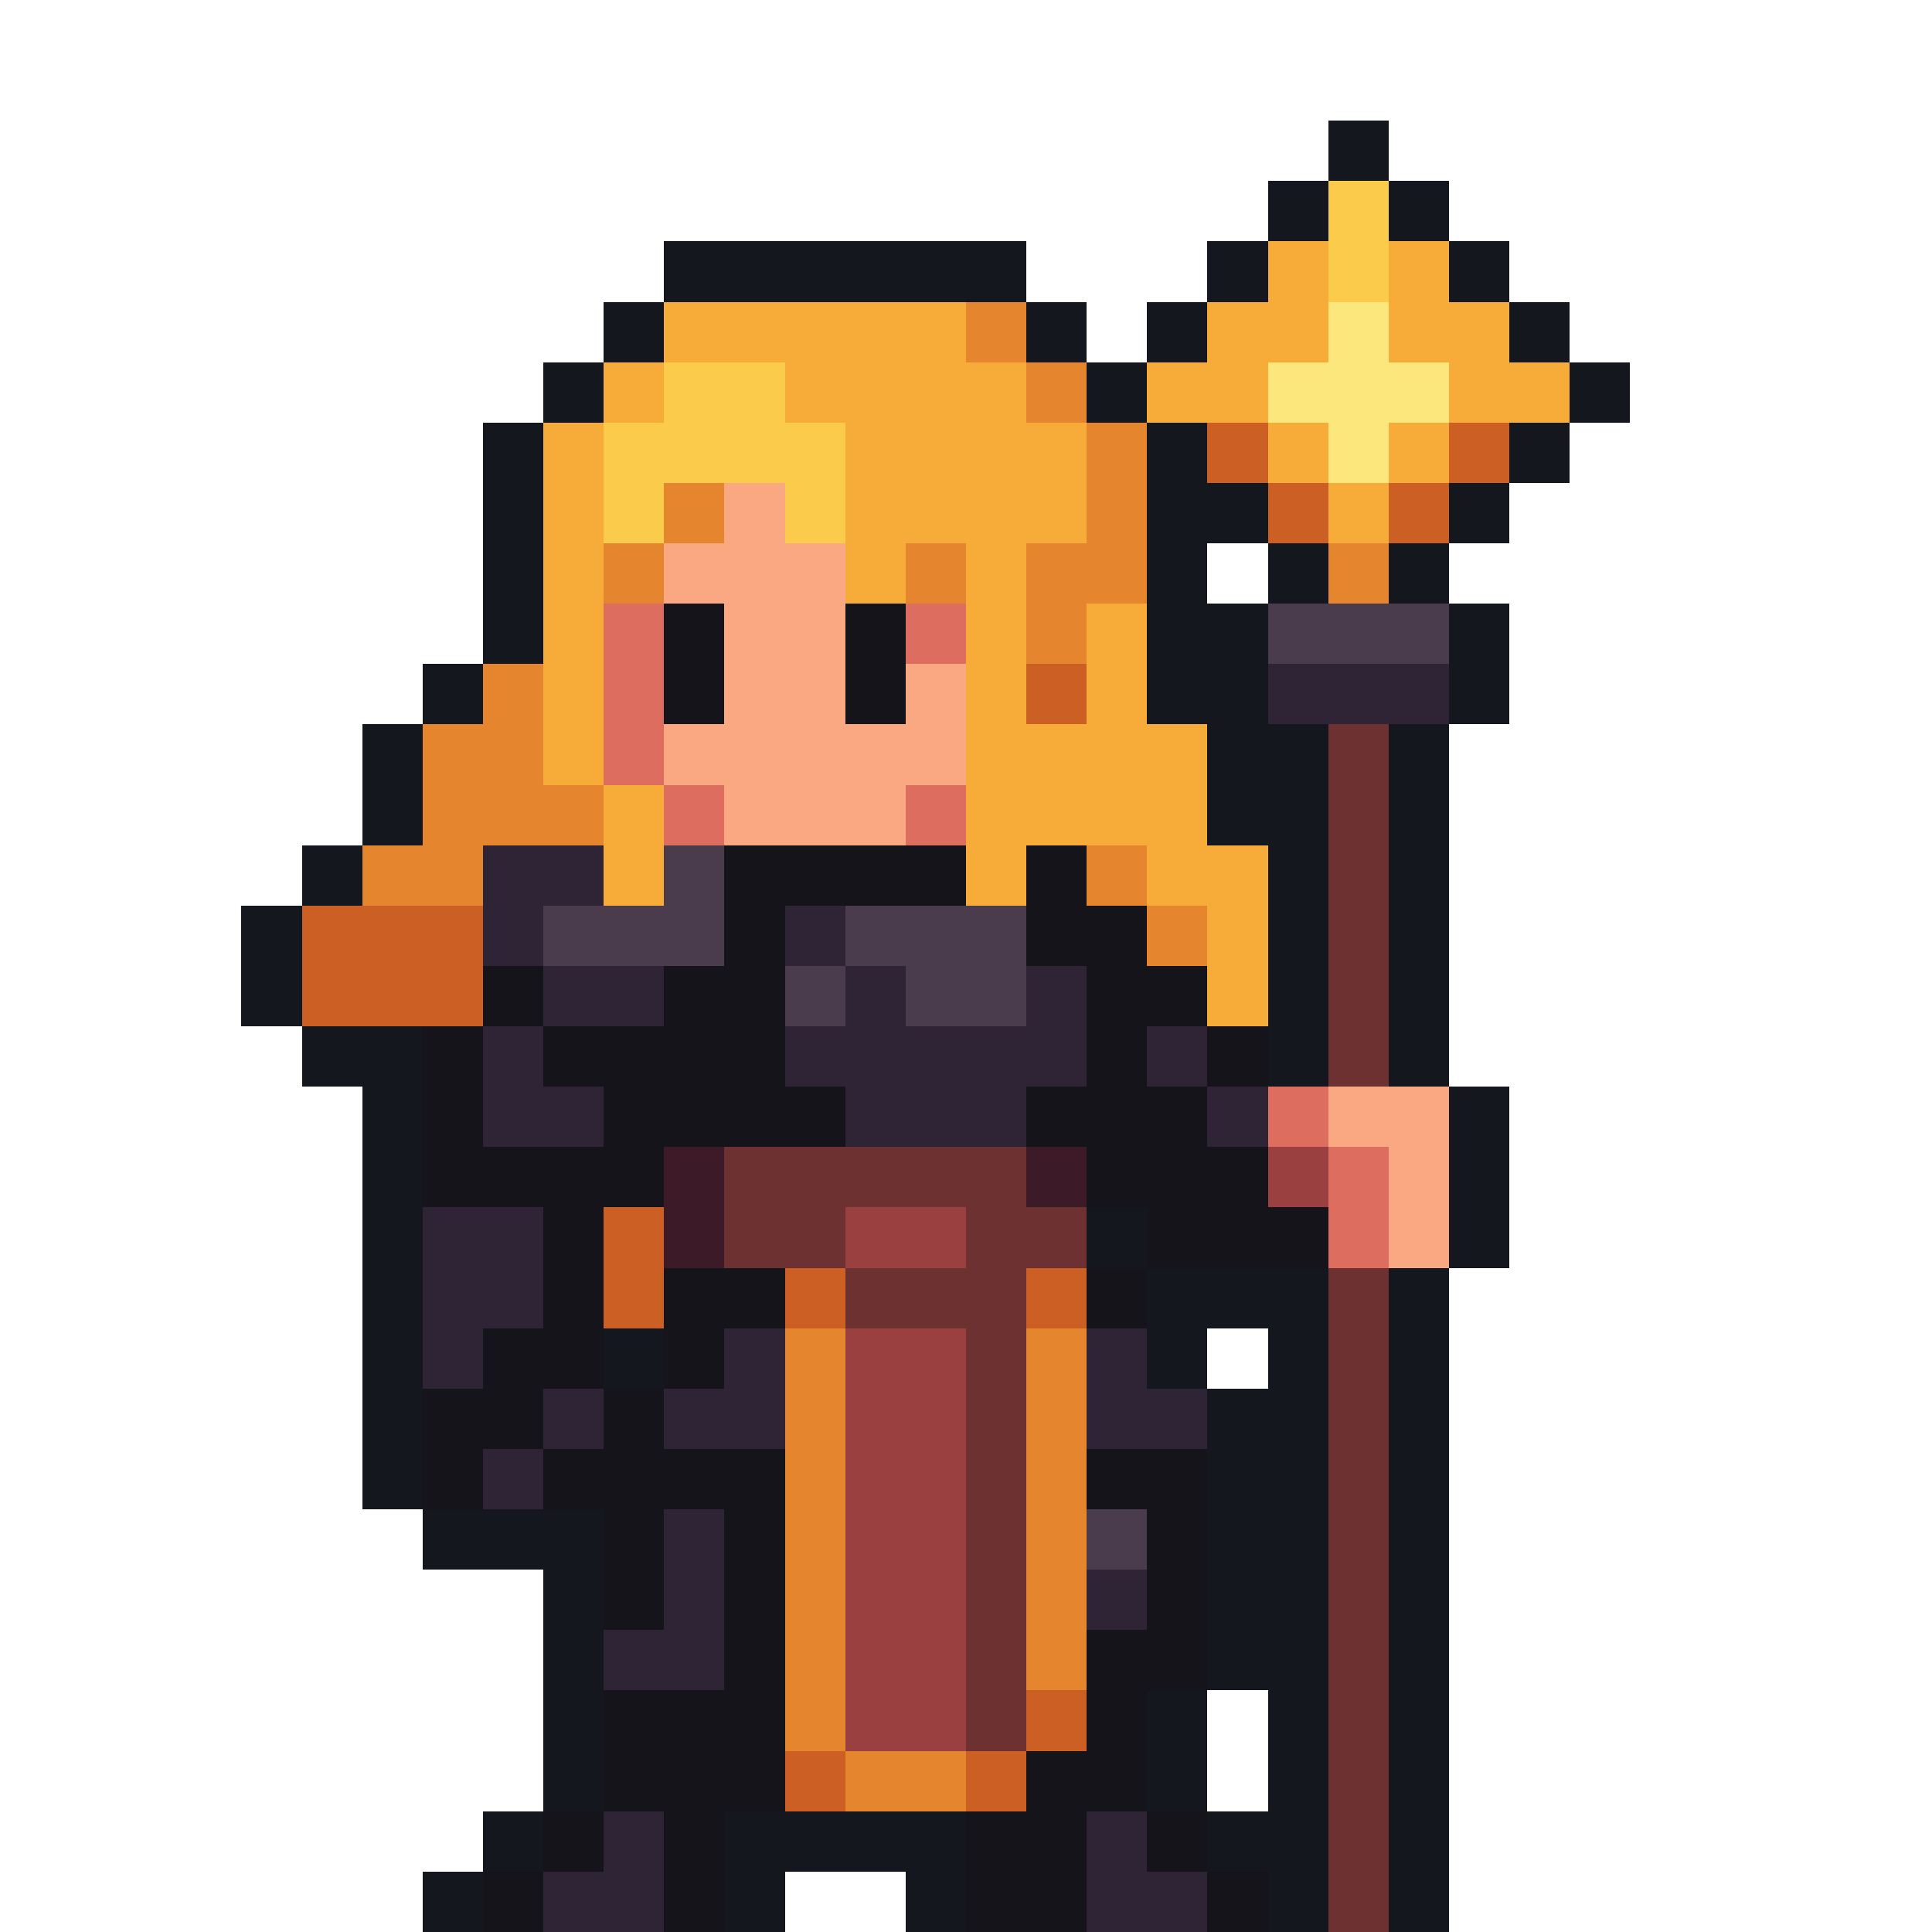
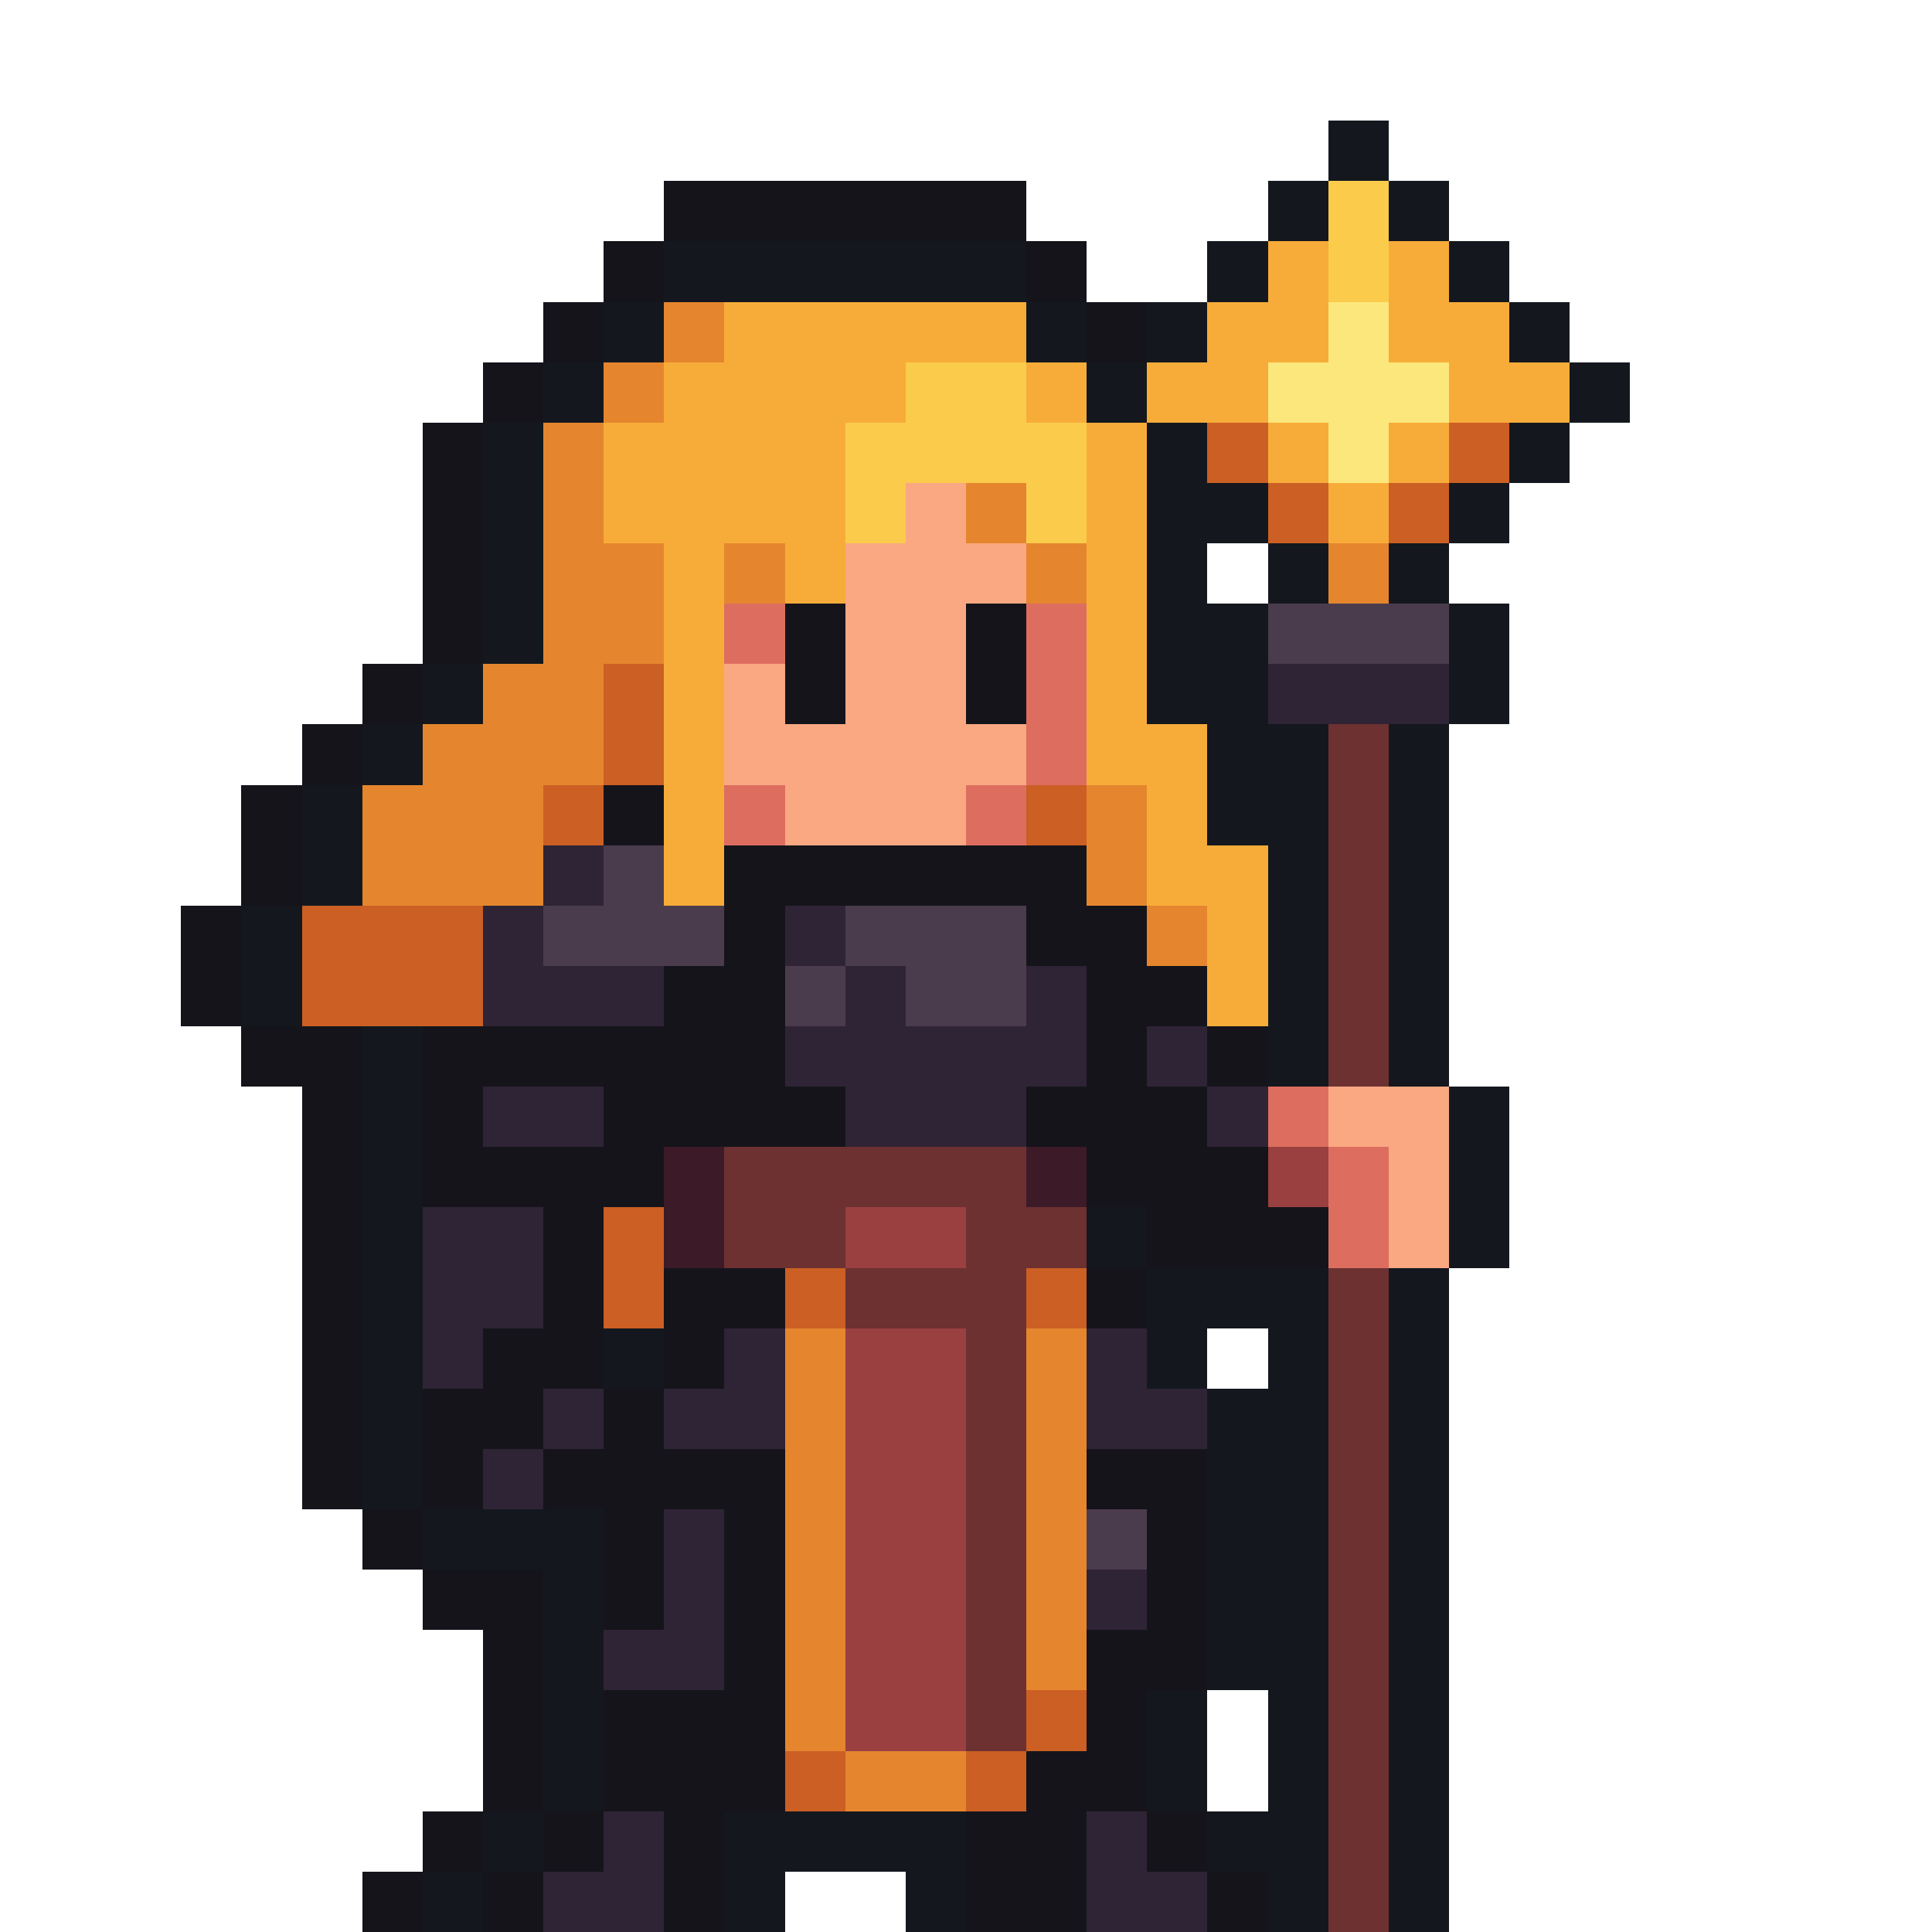
<svg xmlns="http://www.w3.org/2000/svg" version="1.1" width="32" height="32" shape-rendering="crispEdges">
  <rect x="22" y="2" width="1" height="1" fill="#14181E" />
+   <rect x="11" y="3" width="6" height="1" fill="#15141B" />
  <rect x="21" y="3" width="1" height="1" fill="#14181E" />
  <rect x="22" y="3" width="1" height="2" fill="#FBCC4C" />
  <rect x="23" y="3" width="1" height="1" fill="#14181E" />
+   <rect x="10" y="4" width="1" height="1" fill="#15141B" />
  <rect x="11" y="4" width="6" height="1" fill="#14181E" />
+   <rect x="17" y="4" width="1" height="1" fill="#15141B" />
  <rect x="20" y="4" width="1" height="1" fill="#14181E" />
  <rect x="21" y="4" width="1" height="2" fill="#F7AC39" />
  <rect x="23" y="4" width="1" height="2" fill="#F7AC39" />
  <rect x="24" y="4" width="1" height="1" fill="#14181E" />
+   <rect x="9" y="5" width="1" height="1" fill="#15141B" />
  <rect x="10" y="5" width="1" height="1" fill="#14181E" />
-   <rect x="11" y="5" width="5" height="1" fill="#F7AC39" />
-   <rect x="16" y="5" width="1" height="1" fill="#E5862E" />
+   <rect x="11" y="5" width="1" height="1" fill="#E5862E" />
+   <rect x="12" y="5" width="5" height="1" fill="#F7AC39" />
  <rect x="17" y="5" width="1" height="1" fill="#14181E" />
+   <rect x="18" y="5" width="1" height="1" fill="#15141B" />
  <rect x="19" y="5" width="1" height="1" fill="#14181E" />
  <rect x="20" y="5" width="1" height="2" fill="#F7AC39" />
  <rect x="22" y="5" width="1" height="3" fill="#FCE77C" />
  <rect x="24" y="5" width="1" height="2" fill="#F7AC39" />
  <rect x="25" y="5" width="1" height="1" fill="#14181E" />
+   <rect x="8" y="6" width="1" height="1" fill="#15141B" />
  <rect x="9" y="6" width="1" height="1" fill="#14181E" />
-   <rect x="10" y="6" width="1" height="1" fill="#F7AC39" />
-   <rect x="11" y="6" width="2" height="2" fill="#FBCC4C" />
-   <rect x="13" y="6" width="4" height="1" fill="#F7AC39" />
-   <rect x="17" y="6" width="1" height="1" fill="#E5862E" />
+   <rect x="10" y="6" width="1" height="1" fill="#E5862E" />
+   <rect x="11" y="6" width="4" height="1" fill="#F7AC39" />
+   <rect x="15" y="6" width="2" height="2" fill="#FBCC4C" />
+   <rect x="17" y="6" width="1" height="1" fill="#F7AC39" />
  <rect x="18" y="6" width="1" height="1" fill="#14181E" />
  <rect x="19" y="6" width="1" height="1" fill="#F7AC39" />
  <rect x="21" y="6" width="1" height="1" fill="#FCE77C" />
  <rect x="23" y="6" width="1" height="1" fill="#FCE77C" />
  <rect x="25" y="6" width="1" height="1" fill="#F7AC39" />
  <rect x="26" y="6" width="1" height="1" fill="#14181E" />
+   <rect x="7" y="7" width="1" height="4" fill="#15141B" />
  <rect x="8" y="7" width="1" height="4" fill="#14181E" />
-   <rect x="9" y="7" width="1" height="6" fill="#F7AC39" />
-   <rect x="10" y="7" width="1" height="2" fill="#FBCC4C" />
-   <rect x="13" y="7" width="1" height="2" fill="#FBCC4C" />
-   <rect x="14" y="7" width="4" height="2" fill="#F7AC39" />
-   <rect x="18" y="7" width="1" height="3" fill="#E5862E" />
+   <rect x="9" y="7" width="1" height="6" fill="#E5862E" />
+   <rect x="10" y="7" width="4" height="2" fill="#F7AC39" />
+   <rect x="14" y="7" width="1" height="2" fill="#FBCC4C" />
+   <rect x="17" y="7" width="1" height="2" fill="#FBCC4C" />
+   <rect x="18" y="7" width="1" height="6" fill="#F7AC39" />
  <rect x="19" y="7" width="1" height="5" fill="#14181E" />
  <rect x="20" y="7" width="1" height="1" fill="#CB5F24" />
  <rect x="21" y="7" width="1" height="1" fill="#F7AC39" />
  <rect x="23" y="7" width="1" height="1" fill="#F7AC39" />
  <rect x="24" y="7" width="1" height="1" fill="#CB5F24" />
  <rect x="25" y="7" width="1" height="1" fill="#14181E" />
-   <rect x="11" y="8" width="1" height="1" fill="#E5862E" />
-   <rect x="12" y="8" width="1" height="6" fill="#F9A882" />
+   <rect x="15" y="8" width="1" height="6" fill="#F9A882" />
+   <rect x="16" y="8" width="1" height="1" fill="#E5862E" />
  <rect x="20" y="8" width="1" height="1" fill="#14181E" />
  <rect x="21" y="8" width="1" height="1" fill="#CB5F24" />
  <rect x="22" y="8" width="1" height="1" fill="#F7AC39" />
  <rect x="23" y="8" width="1" height="1" fill="#CB5F24" />
  <rect x="24" y="8" width="1" height="1" fill="#14181E" />
-   <rect x="10" y="9" width="1" height="1" fill="#E5862E" />
-   <rect x="11" y="9" width="1" height="1" fill="#F9A882" />
-   <rect x="13" y="9" width="1" height="5" fill="#F9A882" />
-   <rect x="14" y="9" width="1" height="1" fill="#F7AC39" />
-   <rect x="15" y="9" width="1" height="1" fill="#E5862E" />
-   <rect x="16" y="9" width="1" height="6" fill="#F7AC39" />
-   <rect x="17" y="9" width="1" height="2" fill="#E5862E" />
+   <rect x="10" y="9" width="1" height="2" fill="#E5862E" />
+   <rect x="11" y="9" width="1" height="6" fill="#F7AC39" />
+   <rect x="12" y="9" width="1" height="1" fill="#E5862E" />
+   <rect x="13" y="9" width="1" height="1" fill="#F7AC39" />
+   <rect x="14" y="9" width="1" height="5" fill="#F9A882" />
+   <rect x="16" y="9" width="1" height="1" fill="#F9A882" />
+   <rect x="17" y="9" width="1" height="1" fill="#E5862E" />
  <rect x="21" y="9" width="1" height="1" fill="#14181E" />
  <rect x="22" y="9" width="1" height="1" fill="#E5862E" />
  <rect x="23" y="9" width="1" height="1" fill="#14181E" />
-   <rect x="10" y="10" width="1" height="3" fill="#DD6E5F" />
-   <rect x="11" y="10" width="1" height="2" fill="#15141B" />
-   <rect x="14" y="10" width="1" height="2" fill="#15141B" />
-   <rect x="15" y="10" width="1" height="1" fill="#DD6E5F" />
-   <rect x="18" y="10" width="1" height="4" fill="#F7AC39" />
+   <rect x="12" y="10" width="1" height="1" fill="#DD6E5F" />
+   <rect x="13" y="10" width="1" height="2" fill="#15141B" />
+   <rect x="16" y="10" width="1" height="2" fill="#15141B" />
+   <rect x="17" y="10" width="1" height="3" fill="#DD6E5F" />
  <rect x="20" y="10" width="1" height="4" fill="#14181E" />
  <rect x="21" y="10" width="3" height="1" fill="#4B3C4D" />
  <rect x="24" y="10" width="1" height="2" fill="#14181E" />
+   <rect x="6" y="11" width="1" height="1" fill="#15141B" />
  <rect x="7" y="11" width="1" height="1" fill="#14181E" />
-   <rect x="8" y="11" width="1" height="3" fill="#E5862E" />
-   <rect x="15" y="11" width="1" height="2" fill="#F9A882" />
-   <rect x="17" y="11" width="1" height="1" fill="#CB5F24" />
+   <rect x="8" y="11" width="1" height="4" fill="#E5862E" />
+   <rect x="10" y="11" width="1" height="2" fill="#CB5F24" />
+   <rect x="12" y="11" width="1" height="2" fill="#F9A882" />
  <rect x="21" y="11" width="3" height="1" fill="#2F2435" />
-   <rect x="6" y="12" width="1" height="2" fill="#14181E" />
+   <rect x="5" y="12" width="1" height="1" fill="#15141B" />
+   <rect x="6" y="12" width="1" height="1" fill="#14181E" />
  <rect x="7" y="12" width="1" height="3" fill="#E5862E" />
-   <rect x="11" y="12" width="1" height="1" fill="#F9A882" />
-   <rect x="14" y="12" width="1" height="2" fill="#F9A882" />
-   <rect x="17" y="12" width="1" height="2" fill="#F7AC39" />
+   <rect x="13" y="12" width="1" height="2" fill="#F9A882" />
+   <rect x="16" y="12" width="1" height="1" fill="#F9A882" />
  <rect x="19" y="12" width="1" height="3" fill="#F7AC39" />
  <rect x="21" y="12" width="1" height="6" fill="#14181E" />
  <rect x="22" y="12" width="1" height="6" fill="#6D3131" />
  <rect x="23" y="12" width="1" height="6" fill="#14181E" />
-   <rect x="9" y="13" width="1" height="1" fill="#E5862E" />
-   <rect x="10" y="13" width="1" height="2" fill="#F7AC39" />
-   <rect x="11" y="13" width="1" height="1" fill="#DD6E5F" />
-   <rect x="15" y="13" width="1" height="1" fill="#DD6E5F" />
-   <rect x="5" y="14" width="1" height="1" fill="#14181E" />
-   <rect x="6" y="14" width="1" height="1" fill="#E5862E" />
-   <rect x="8" y="14" width="2" height="1" fill="#2F2435" />
-   <rect x="11" y="14" width="1" height="2" fill="#4B3C4D" />
-   <rect x="12" y="14" width="4" height="1" fill="#15141B" />
-   <rect x="17" y="14" width="1" height="2" fill="#15141B" />
-   <rect x="18" y="14" width="1" height="1" fill="#E5862E" />
+   <rect x="4" y="13" width="1" height="2" fill="#15141B" />
+   <rect x="5" y="13" width="1" height="2" fill="#14181E" />
+   <rect x="6" y="13" width="1" height="2" fill="#E5862E" />
+   <rect x="9" y="13" width="1" height="1" fill="#CB5F24" />
+   <rect x="10" y="13" width="1" height="1" fill="#15141B" />
+   <rect x="12" y="13" width="1" height="1" fill="#DD6E5F" />
+   <rect x="16" y="13" width="1" height="1" fill="#DD6E5F" />
+   <rect x="17" y="13" width="1" height="1" fill="#CB5F24" />
+   <rect x="18" y="13" width="1" height="2" fill="#E5862E" />
+   <rect x="9" y="14" width="1" height="1" fill="#2F2435" />
+   <rect x="10" y="14" width="1" height="2" fill="#4B3C4D" />
+   <rect x="12" y="14" width="6" height="1" fill="#15141B" />
  <rect x="20" y="14" width="1" height="3" fill="#F7AC39" />
+   <rect x="3" y="15" width="1" height="2" fill="#15141B" />
  <rect x="4" y="15" width="1" height="2" fill="#14181E" />
  <rect x="5" y="15" width="3" height="2" fill="#CB5F24" />
-   <rect x="8" y="15" width="1" height="1" fill="#2F2435" />
-   <rect x="9" y="15" width="2" height="1" fill="#4B3C4D" />
+   <rect x="8" y="15" width="1" height="2" fill="#2F2435" />
+   <rect x="9" y="15" width="1" height="1" fill="#4B3C4D" />
+   <rect x="11" y="15" width="1" height="1" fill="#4B3C4D" />
  <rect x="12" y="15" width="1" height="4" fill="#15141B" />
  <rect x="13" y="15" width="1" height="1" fill="#2F2435" />
  <rect x="14" y="15" width="3" height="1" fill="#4B3C4D" />
-   <rect x="18" y="15" width="1" height="5" fill="#15141B" />
+   <rect x="17" y="15" width="2" height="1" fill="#15141B" />
  <rect x="19" y="15" width="1" height="1" fill="#E5862E" />
-   <rect x="8" y="16" width="1" height="1" fill="#15141B" />
  <rect x="9" y="16" width="2" height="1" fill="#2F2435" />
  <rect x="11" y="16" width="1" height="3" fill="#15141B" />
  <rect x="13" y="16" width="1" height="1" fill="#4B3C4D" />
  <rect x="14" y="16" width="1" height="3" fill="#2F2435" />
  <rect x="15" y="16" width="2" height="1" fill="#4B3C4D" />
  <rect x="17" y="16" width="1" height="2" fill="#2F2435" />
-   <rect x="19" y="16" width="1" height="1" fill="#15141B" />
-   <rect x="5" y="17" width="2" height="1" fill="#14181E" />
-   <rect x="7" y="17" width="1" height="3" fill="#15141B" />
-   <rect x="8" y="17" width="1" height="2" fill="#2F2435" />
-   <rect x="9" y="17" width="2" height="1" fill="#15141B" />
+   <rect x="18" y="16" width="2" height="1" fill="#15141B" />
+   <rect x="4" y="17" width="2" height="1" fill="#15141B" />
+   <rect x="6" y="17" width="1" height="8" fill="#14181E" />
+   <rect x="7" y="17" width="4" height="1" fill="#15141B" />
  <rect x="13" y="17" width="1" height="1" fill="#2F2435" />
  <rect x="15" y="17" width="2" height="2" fill="#2F2435" />
+   <rect x="18" y="17" width="1" height="3" fill="#15141B" />
  <rect x="19" y="17" width="1" height="1" fill="#2F2435" />
  <rect x="20" y="17" width="1" height="1" fill="#15141B" />
-   <rect x="6" y="18" width="1" height="7" fill="#14181E" />
-   <rect x="9" y="18" width="1" height="1" fill="#2F2435" />
+   <rect x="5" y="18" width="1" height="7" fill="#15141B" />
+   <rect x="7" y="18" width="1" height="2" fill="#15141B" />
+   <rect x="8" y="18" width="2" height="1" fill="#2F2435" />
  <rect x="10" y="18" width="1" height="2" fill="#15141B" />
  <rect x="13" y="18" width="1" height="1" fill="#15141B" />
  <rect x="17" y="18" width="1" height="1" fill="#15141B" />
  <rect x="19" y="18" width="1" height="3" fill="#15141B" />
  <rect x="20" y="18" width="1" height="1" fill="#2F2435" />
  <rect x="21" y="18" width="1" height="1" fill="#DD6E5F" />
  <rect x="22" y="18" width="2" height="1" fill="#F9A882" />
  <rect x="24" y="18" width="1" height="3" fill="#14181E" />
  <rect x="8" y="19" width="2" height="1" fill="#15141B" />
  <rect x="11" y="19" width="1" height="2" fill="#3D1A28" />
  <rect x="12" y="19" width="5" height="1" fill="#6D3131" />
  <rect x="17" y="19" width="1" height="1" fill="#3D1A28" />
  <rect x="20" y="19" width="1" height="2" fill="#15141B" />
  <rect x="21" y="19" width="1" height="1" fill="#9A4041" />
  <rect x="22" y="19" width="1" height="2" fill="#DD6E5F" />
  <rect x="23" y="19" width="1" height="2" fill="#F9A882" />
  <rect x="7" y="20" width="2" height="2" fill="#2F2435" />
  <rect x="9" y="20" width="1" height="3" fill="#15141B" />
  <rect x="10" y="20" width="1" height="2" fill="#CB5F24" />
  <rect x="12" y="20" width="2" height="1" fill="#6D3131" />
  <rect x="14" y="20" width="2" height="1" fill="#9A4041" />
  <rect x="16" y="20" width="2" height="1" fill="#6D3131" />
  <rect x="18" y="20" width="1" height="1" fill="#14181E" />
  <rect x="21" y="20" width="1" height="1" fill="#15141B" />
  <rect x="11" y="21" width="2" height="1" fill="#15141B" />
  <rect x="13" y="21" width="1" height="1" fill="#CB5F24" />
  <rect x="14" y="21" width="3" height="1" fill="#6D3131" />
  <rect x="17" y="21" width="1" height="1" fill="#CB5F24" />
  <rect x="18" y="21" width="1" height="1" fill="#15141B" />
  <rect x="19" y="21" width="3" height="1" fill="#14181E" />
  <rect x="22" y="21" width="1" height="11" fill="#6D3131" />
  <rect x="23" y="21" width="1" height="11" fill="#14181E" />
  <rect x="7" y="22" width="1" height="1" fill="#2F2435" />
  <rect x="8" y="22" width="1" height="2" fill="#15141B" />
  <rect x="10" y="22" width="1" height="1" fill="#14181E" />
  <rect x="11" y="22" width="1" height="1" fill="#15141B" />
  <rect x="12" y="22" width="1" height="2" fill="#2F2435" />
  <rect x="13" y="22" width="1" height="7" fill="#E5862E" />
  <rect x="14" y="22" width="2" height="7" fill="#9A4041" />
  <rect x="16" y="22" width="1" height="7" fill="#6D3131" />
  <rect x="17" y="22" width="1" height="6" fill="#E5862E" />
  <rect x="18" y="22" width="1" height="2" fill="#2F2435" />
  <rect x="19" y="22" width="1" height="1" fill="#14181E" />
  <rect x="21" y="22" width="1" height="10" fill="#14181E" />
  <rect x="7" y="23" width="1" height="2" fill="#15141B" />
  <rect x="9" y="23" width="1" height="1" fill="#2F2435" />
  <rect x="10" y="23" width="1" height="4" fill="#15141B" />
  <rect x="11" y="23" width="1" height="1" fill="#2F2435" />
  <rect x="19" y="23" width="1" height="1" fill="#2F2435" />
  <rect x="20" y="23" width="1" height="5" fill="#14181E" />
  <rect x="8" y="24" width="1" height="1" fill="#2F2435" />
  <rect x="9" y="24" width="1" height="1" fill="#15141B" />
  <rect x="11" y="24" width="2" height="1" fill="#15141B" />
  <rect x="18" y="24" width="2" height="1" fill="#15141B" />
+   <rect x="6" y="25" width="1" height="1" fill="#15141B" />
  <rect x="7" y="25" width="3" height="1" fill="#14181E" />
  <rect x="11" y="25" width="1" height="3" fill="#2F2435" />
  <rect x="12" y="25" width="1" height="5" fill="#15141B" />
  <rect x="18" y="25" width="1" height="1" fill="#4B3C4D" />
  <rect x="19" y="25" width="1" height="3" fill="#15141B" />
+   <rect x="7" y="26" width="2" height="1" fill="#15141B" />
  <rect x="9" y="26" width="1" height="4" fill="#14181E" />
  <rect x="18" y="26" width="1" height="1" fill="#2F2435" />
+   <rect x="8" y="27" width="1" height="3" fill="#15141B" />
  <rect x="10" y="27" width="1" height="1" fill="#2F2435" />
  <rect x="18" y="27" width="1" height="3" fill="#15141B" />
  <rect x="10" y="28" width="2" height="2" fill="#15141B" />
  <rect x="17" y="28" width="1" height="1" fill="#CB5F24" />
  <rect x="19" y="28" width="1" height="2" fill="#14181E" />
  <rect x="13" y="29" width="1" height="1" fill="#CB5F24" />
  <rect x="14" y="29" width="2" height="1" fill="#E5862E" />
  <rect x="16" y="29" width="1" height="1" fill="#CB5F24" />
  <rect x="17" y="29" width="1" height="3" fill="#15141B" />
+   <rect x="7" y="30" width="1" height="1" fill="#15141B" />
  <rect x="8" y="30" width="1" height="1" fill="#14181E" />
  <rect x="9" y="30" width="1" height="1" fill="#15141B" />
  <rect x="10" y="30" width="1" height="2" fill="#2F2435" />
  <rect x="11" y="30" width="1" height="2" fill="#15141B" />
  <rect x="12" y="30" width="4" height="1" fill="#14181E" />
  <rect x="16" y="30" width="1" height="2" fill="#15141B" />
  <rect x="18" y="30" width="1" height="2" fill="#2F2435" />
  <rect x="19" y="30" width="1" height="1" fill="#15141B" />
  <rect x="20" y="30" width="1" height="1" fill="#14181E" />
+   <rect x="6" y="31" width="1" height="1" fill="#15141B" />
  <rect x="7" y="31" width="1" height="1" fill="#14181E" />
  <rect x="8" y="31" width="1" height="1" fill="#15141B" />
  <rect x="9" y="31" width="1" height="1" fill="#2F2435" />
  <rect x="12" y="31" width="1" height="1" fill="#14181E" />
  <rect x="15" y="31" width="1" height="1" fill="#14181E" />
  <rect x="19" y="31" width="1" height="1" fill="#2F2435" />
  <rect x="20" y="31" width="1" height="1" fill="#15141B" />
</svg>
